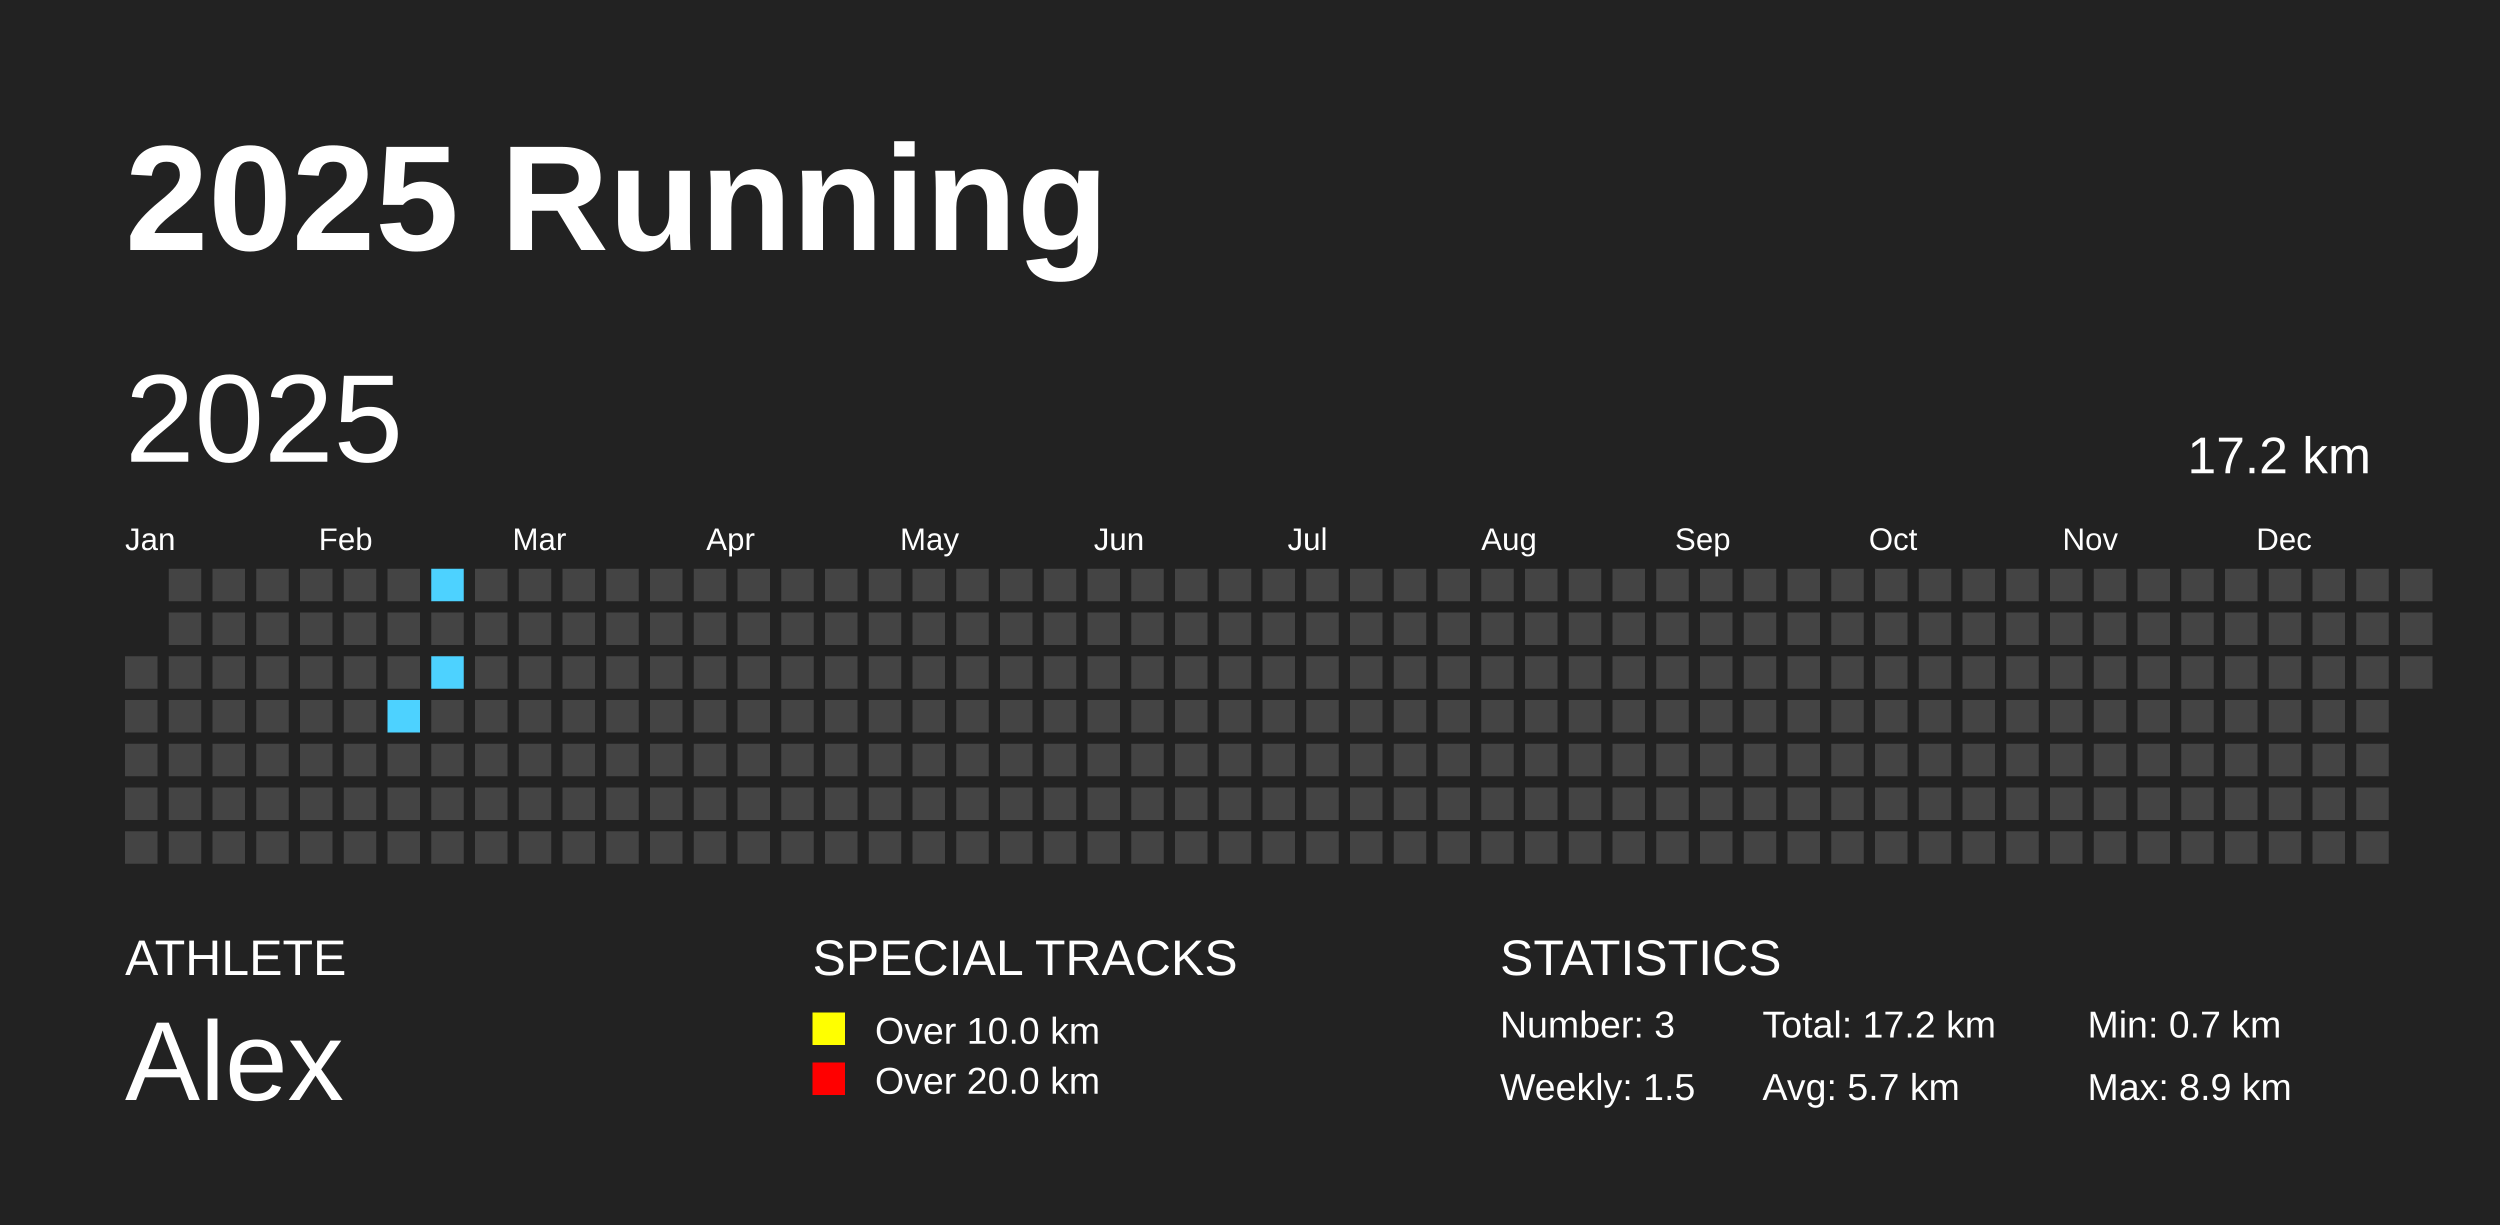
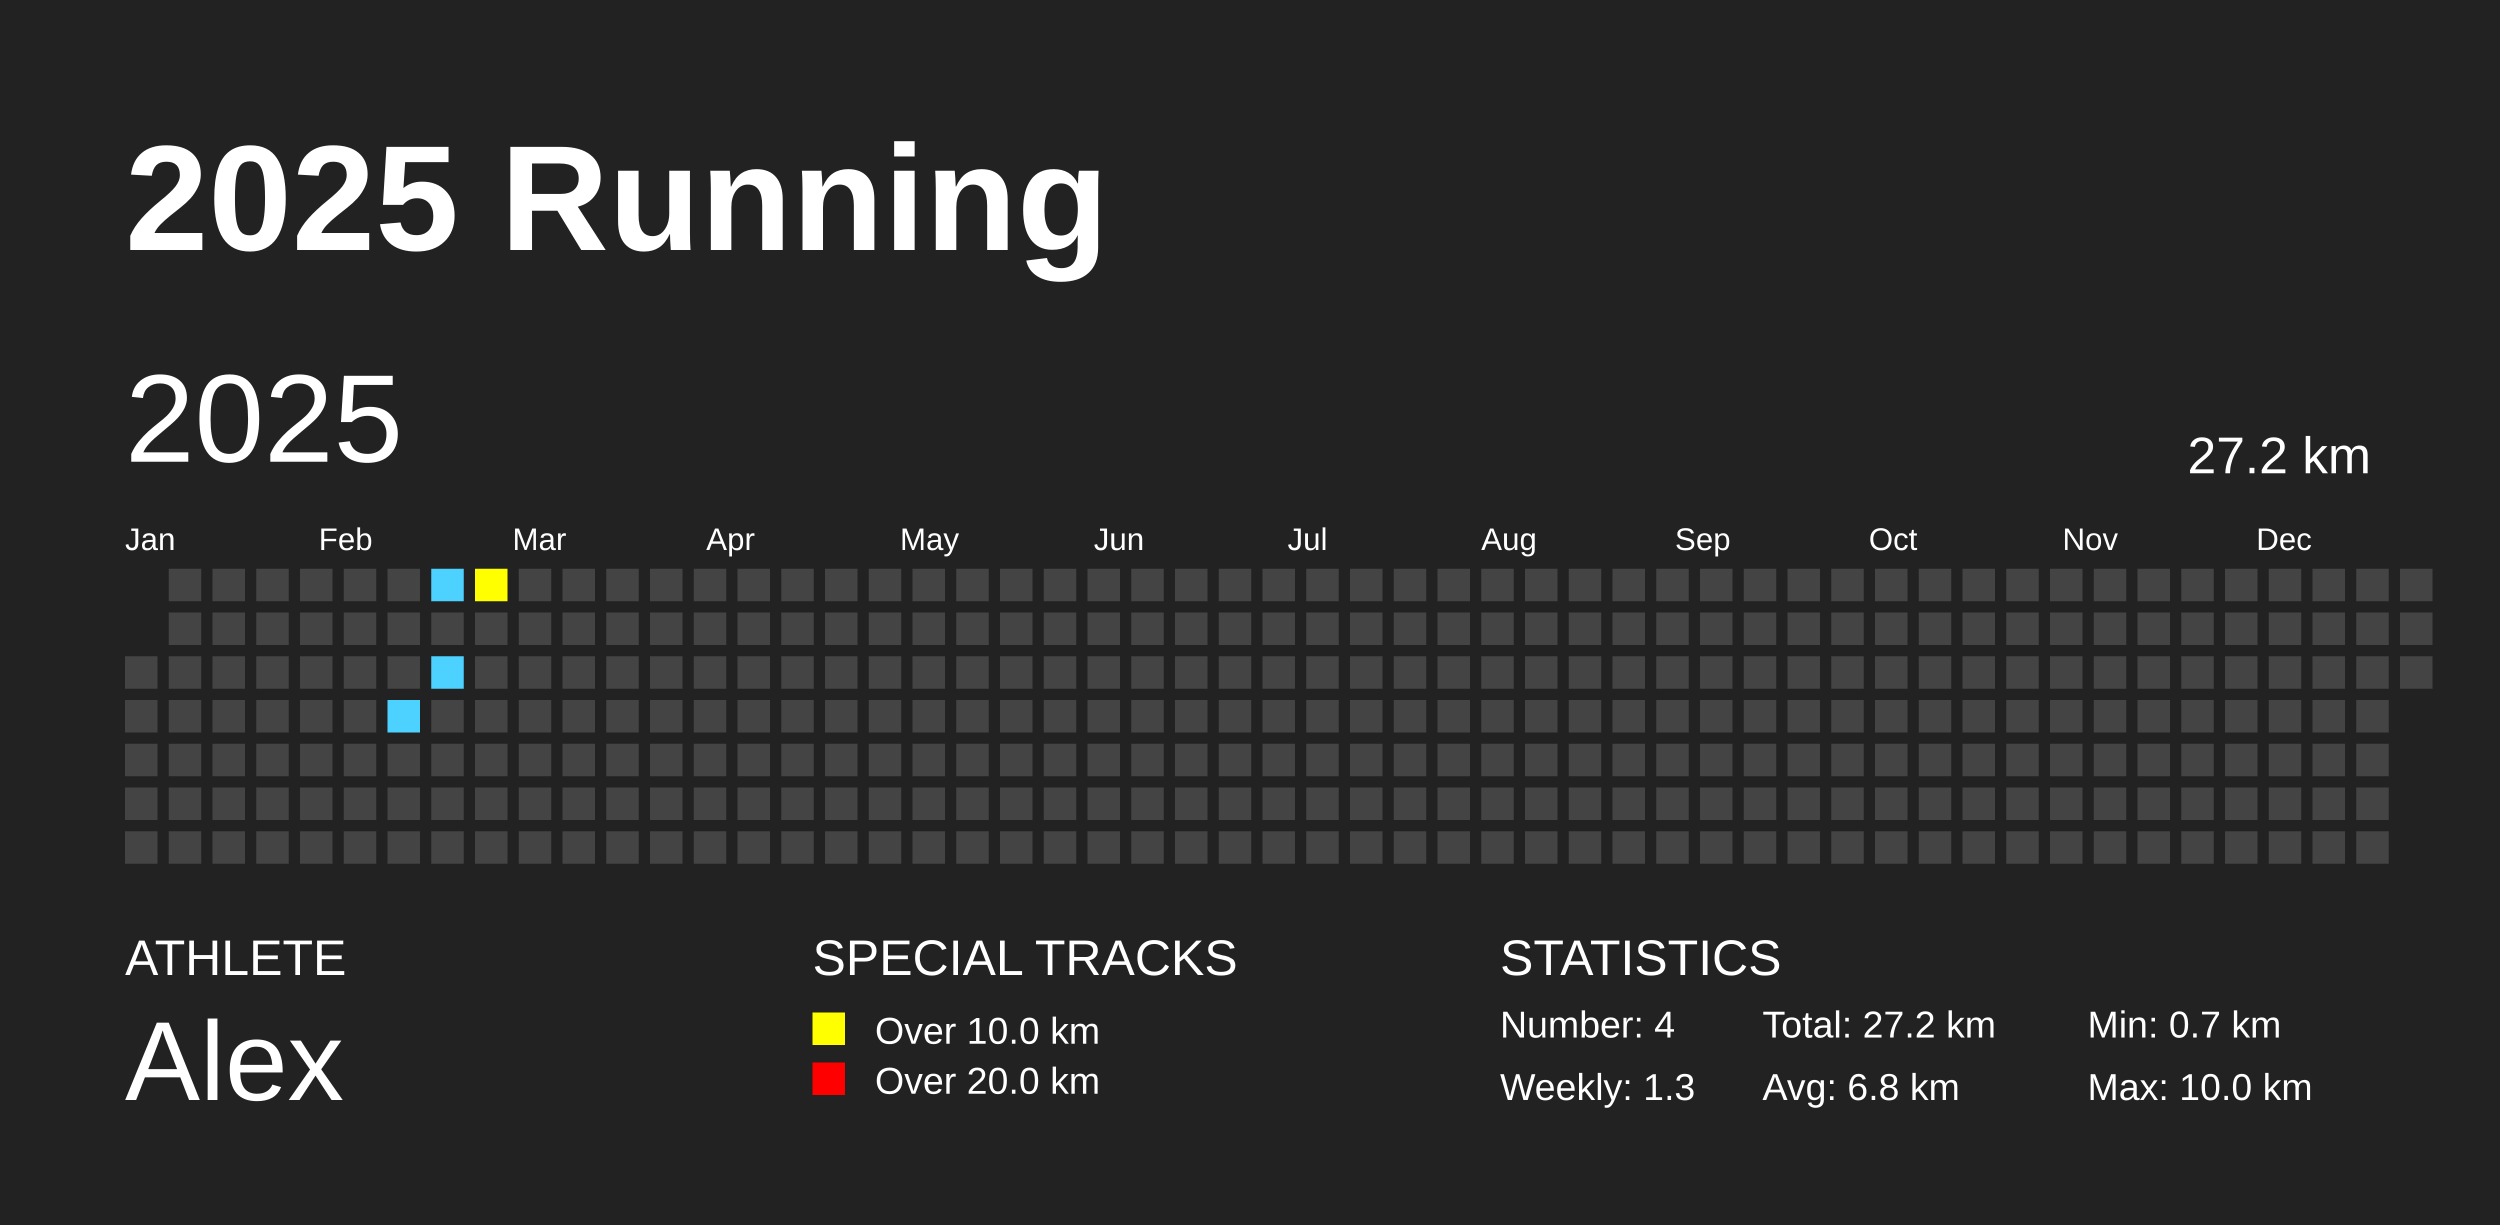
<svg xmlns="http://www.w3.org/2000/svg" baseProfile="full" height="98mm" version="1.1" viewBox="0,0,200,98" width="200mm">
  <defs />
  <rect fill="#222222" height="98" width="200" x="0" y="0" />
  <text fill="#FFFFFF" style="font-size:12px; font-family:Arial; font-weight:bold;" x="10" y="20">2025 Running</text>
  <text fill="#FFFFFF" style="font-size:4px; font-family:Arial" x="10" y="78">ATHLETE</text>
  <text fill="#FFFFFF" style="font-size:9px; font-family:Arial" x="10" y="88">Alex</text>
  <text fill="#FFFFFF" style="font-size:4px; font-family:Arial" x="65" y="78">SPECIAL TRACKS</text>
  <rect fill="yellow" height="2.6" width="2.6" x="65" y="81" />
  <text fill="#FFFFFF" style="font-size:3px; font-family:Arial" x="70" y="83.5">Over 10.0 km</text>
  <rect fill="red" height="2.6" width="2.6" x="65" y="85" />
  <text fill="#FFFFFF" style="font-size:3px; font-family:Arial" x="70" y="87.5">Over 20.0 km</text>
  <text fill="#FFFFFF" style="font-size:4px; font-family:Arial" x="120" y="78">STATISTICS</text>
-   <text fill="#FFFFFF" style="font-size:3px; font-family:Arial" x="120" y="83">Number: 3</text>
-   <text fill="#FFFFFF" style="font-size:3px; font-family:Arial" x="120" y="88">Weekly: 1.5</text>
-   <text fill="#FFFFFF" style="font-size:3px; font-family:Arial" x="141" y="83">Total: 17.2 km</text>
-   <text fill="#FFFFFF" style="font-size:3px; font-family:Arial" x="141" y="88">Avg: 5.7 km</text>
+   <text fill="#FFFFFF" style="font-size:3px; font-family:Arial" x="120" y="83">Number: 4</text>
+   <text fill="#FFFFFF" style="font-size:3px; font-family:Arial" x="120" y="88">Weekly: 1.3</text>
+   <text fill="#FFFFFF" style="font-size:3px; font-family:Arial" x="141" y="83">Total: 27.2 km</text>
+   <text fill="#FFFFFF" style="font-size:3px; font-family:Arial" x="141" y="88">Avg: 6.8 km</text>
  <text fill="#FFFFFF" style="font-size:3px; font-family:Arial" x="167" y="83">Min: 0.7 km</text>
-   <text fill="#FFFFFF" style="font-size:3px; font-family:Arial" x="167" y="88">Max: 8.9 km</text>
+   <text fill="#FFFFFF" style="font-size:3px; font-family:Arial" x="167" y="88">Max: 10.0 km</text>
  <text dominant-baseline="hanging" fill="#FFFFFF" style="font-size:10.0px; font-family:Arial;" x="10" y="30">2025</text>
-   <text dominant-baseline="hanging" fill="#FFFFFF" style="font-size:4.125px; font-family:Arial;" x="175" y="35">17.2 km</text>
+   <text dominant-baseline="hanging" fill="#FFFFFF" style="font-size:4.125px; font-family:Arial;" x="175" y="35">27.2 km</text>
  <text fill="#FFFFFF" style="font-size:2.5px; font-family:Arial" x="10.0" y="44">Jan</text>
  <text fill="#FFFFFF" style="font-size:2.5px; font-family:Arial" x="25.5" y="44">Feb</text>
  <text fill="#FFFFFF" style="font-size:2.5px; font-family:Arial" x="41.0" y="44">Mar</text>
  <text fill="#FFFFFF" style="font-size:2.5px; font-family:Arial" x="56.5" y="44">Apr</text>
  <text fill="#FFFFFF" style="font-size:2.5px; font-family:Arial" x="72.0" y="44">May</text>
  <text fill="#FFFFFF" style="font-size:2.5px; font-family:Arial" x="87.5" y="44">Jun</text>
  <text fill="#FFFFFF" style="font-size:2.5px; font-family:Arial" x="103.0" y="44">Jul</text>
  <text fill="#FFFFFF" style="font-size:2.5px; font-family:Arial" x="118.5" y="44">Aug</text>
  <text fill="#FFFFFF" style="font-size:2.5px; font-family:Arial" x="134.0" y="44">Sep</text>
  <text fill="#FFFFFF" style="font-size:2.5px; font-family:Arial" x="149.5" y="44">Oct</text>
  <text fill="#FFFFFF" style="font-size:2.5px; font-family:Arial" x="165.0" y="44">Nov</text>
  <text fill="#FFFFFF" style="font-size:2.5px; font-family:Arial" x="180.5" y="44">Dec</text>
  <rect fill="#444444" height="2.6" width="2.6" x="10.0" y="52.5" />
  <rect fill="#444444" height="2.6" width="2.6" x="10.0" y="56.0" />
  <rect fill="#444444" height="2.6" width="2.6" x="10.0" y="59.5" />
  <rect fill="#444444" height="2.6" width="2.6" x="10.0" y="63.0" />
  <rect fill="#444444" height="2.6" width="2.6" x="10.0" y="66.5" />
  <rect fill="#444444" height="2.6" width="2.6" x="13.5" y="45.5" />
  <rect fill="#444444" height="2.6" width="2.6" x="13.5" y="49.0" />
  <rect fill="#444444" height="2.6" width="2.6" x="13.5" y="52.5" />
  <rect fill="#444444" height="2.6" width="2.6" x="13.5" y="56.0" />
  <rect fill="#444444" height="2.6" width="2.6" x="13.5" y="59.5" />
  <rect fill="#444444" height="2.6" width="2.6" x="13.5" y="63.0" />
  <rect fill="#444444" height="2.6" width="2.6" x="13.5" y="66.5" />
  <rect fill="#444444" height="2.6" width="2.6" x="17.0" y="45.5" />
  <rect fill="#444444" height="2.6" width="2.6" x="17.0" y="49.0" />
  <rect fill="#444444" height="2.6" width="2.6" x="17.0" y="52.5" />
  <rect fill="#444444" height="2.6" width="2.6" x="17.0" y="56.0" />
  <rect fill="#444444" height="2.6" width="2.6" x="17.0" y="59.5" />
  <rect fill="#444444" height="2.6" width="2.6" x="17.0" y="63.0" />
  <rect fill="#444444" height="2.6" width="2.6" x="17.0" y="66.5" />
  <rect fill="#444444" height="2.6" width="2.6" x="20.5" y="45.5" />
  <rect fill="#444444" height="2.6" width="2.6" x="20.5" y="49.0" />
  <rect fill="#444444" height="2.6" width="2.6" x="20.5" y="52.5" />
  <rect fill="#444444" height="2.6" width="2.6" x="20.5" y="56.0" />
  <rect fill="#444444" height="2.6" width="2.6" x="20.5" y="59.5" />
  <rect fill="#444444" height="2.6" width="2.6" x="20.5" y="63.0" />
  <rect fill="#444444" height="2.6" width="2.6" x="20.5" y="66.5" />
  <rect fill="#444444" height="2.6" width="2.6" x="24.0" y="45.5" />
  <rect fill="#444444" height="2.6" width="2.6" x="24.0" y="49.0" />
  <rect fill="#444444" height="2.6" width="2.6" x="24.0" y="52.5" />
  <rect fill="#444444" height="2.6" width="2.6" x="24.0" y="56.0" />
  <rect fill="#444444" height="2.6" width="2.6" x="24.0" y="59.5" />
  <rect fill="#444444" height="2.6" width="2.6" x="24.0" y="63.0" />
  <rect fill="#444444" height="2.6" width="2.6" x="24.0" y="66.5" />
  <rect fill="#444444" height="2.6" width="2.6" x="27.5" y="45.5" />
  <rect fill="#444444" height="2.6" width="2.6" x="27.5" y="49.0" />
  <rect fill="#444444" height="2.6" width="2.6" x="27.5" y="52.5" />
  <rect fill="#444444" height="2.6" width="2.6" x="27.5" y="56.0" />
  <rect fill="#444444" height="2.6" width="2.6" x="27.5" y="59.5" />
  <rect fill="#444444" height="2.6" width="2.6" x="27.5" y="63.0" />
  <rect fill="#444444" height="2.6" width="2.6" x="27.5" y="66.5" />
  <rect fill="#444444" height="2.6" width="2.6" x="31.0" y="45.5" />
  <rect fill="#444444" height="2.6" width="2.6" x="31.0" y="49.0" />
  <rect fill="#444444" height="2.6" width="2.6" x="31.0" y="52.5" />
  <rect fill="#4DD2FF" height="2.6" width="2.6" x="31.0" y="56.0" />
  <rect fill="#444444" height="2.6" width="2.6" x="31.0" y="59.5" />
  <rect fill="#444444" height="2.6" width="2.6" x="31.0" y="63.0" />
  <rect fill="#444444" height="2.6" width="2.6" x="31.0" y="66.5" />
  <rect fill="#4DD2FF" height="2.6" width="2.6" x="34.5" y="45.5" />
  <rect fill="#444444" height="2.6" width="2.6" x="34.5" y="49.0" />
  <rect fill="#4DD2FF" height="2.6" width="2.6" x="34.5" y="52.5" />
  <rect fill="#444444" height="2.6" width="2.6" x="34.5" y="56.0" />
  <rect fill="#444444" height="2.6" width="2.6" x="34.5" y="59.5" />
  <rect fill="#444444" height="2.6" width="2.6" x="34.5" y="63.0" />
  <rect fill="#444444" height="2.6" width="2.6" x="34.5" y="66.5" />
-   <rect fill="#444444" height="2.6" width="2.6" x="38.0" y="45.5" />
+   <rect fill="yellow" height="2.6" width="2.6" x="38.0" y="45.5" />
  <rect fill="#444444" height="2.6" width="2.6" x="38.0" y="49.0" />
  <rect fill="#444444" height="2.6" width="2.6" x="38.0" y="52.5" />
  <rect fill="#444444" height="2.6" width="2.6" x="38.0" y="56.0" />
  <rect fill="#444444" height="2.6" width="2.6" x="38.0" y="59.5" />
  <rect fill="#444444" height="2.6" width="2.6" x="38.0" y="63.0" />
  <rect fill="#444444" height="2.6" width="2.6" x="38.0" y="66.5" />
  <rect fill="#444444" height="2.6" width="2.6" x="41.5" y="45.5" />
  <rect fill="#444444" height="2.6" width="2.6" x="41.5" y="49.0" />
  <rect fill="#444444" height="2.6" width="2.6" x="41.5" y="52.5" />
  <rect fill="#444444" height="2.6" width="2.6" x="41.5" y="56.0" />
  <rect fill="#444444" height="2.6" width="2.6" x="41.5" y="59.5" />
  <rect fill="#444444" height="2.6" width="2.6" x="41.5" y="63.0" />
  <rect fill="#444444" height="2.6" width="2.6" x="41.5" y="66.5" />
  <rect fill="#444444" height="2.6" width="2.6" x="45.0" y="45.5" />
  <rect fill="#444444" height="2.6" width="2.6" x="45.0" y="49.0" />
  <rect fill="#444444" height="2.6" width="2.6" x="45.0" y="52.5" />
  <rect fill="#444444" height="2.6" width="2.6" x="45.0" y="56.0" />
  <rect fill="#444444" height="2.6" width="2.6" x="45.0" y="59.5" />
  <rect fill="#444444" height="2.6" width="2.6" x="45.0" y="63.0" />
  <rect fill="#444444" height="2.6" width="2.6" x="45.0" y="66.5" />
  <rect fill="#444444" height="2.6" width="2.6" x="48.5" y="45.5" />
  <rect fill="#444444" height="2.6" width="2.6" x="48.5" y="49.0" />
  <rect fill="#444444" height="2.6" width="2.6" x="48.5" y="52.5" />
  <rect fill="#444444" height="2.6" width="2.6" x="48.5" y="56.0" />
  <rect fill="#444444" height="2.6" width="2.6" x="48.5" y="59.5" />
  <rect fill="#444444" height="2.6" width="2.6" x="48.5" y="63.0" />
  <rect fill="#444444" height="2.6" width="2.6" x="48.5" y="66.5" />
  <rect fill="#444444" height="2.6" width="2.6" x="52.0" y="45.5" />
  <rect fill="#444444" height="2.6" width="2.6" x="52.0" y="49.0" />
  <rect fill="#444444" height="2.6" width="2.6" x="52.0" y="52.5" />
  <rect fill="#444444" height="2.6" width="2.6" x="52.0" y="56.0" />
  <rect fill="#444444" height="2.6" width="2.6" x="52.0" y="59.5" />
  <rect fill="#444444" height="2.6" width="2.6" x="52.0" y="63.0" />
  <rect fill="#444444" height="2.6" width="2.6" x="52.0" y="66.5" />
  <rect fill="#444444" height="2.6" width="2.6" x="55.5" y="45.5" />
  <rect fill="#444444" height="2.6" width="2.6" x="55.5" y="49.0" />
  <rect fill="#444444" height="2.6" width="2.6" x="55.5" y="52.5" />
  <rect fill="#444444" height="2.6" width="2.6" x="55.5" y="56.0" />
  <rect fill="#444444" height="2.6" width="2.6" x="55.5" y="59.5" />
  <rect fill="#444444" height="2.6" width="2.6" x="55.5" y="63.0" />
  <rect fill="#444444" height="2.6" width="2.6" x="55.5" y="66.5" />
  <rect fill="#444444" height="2.6" width="2.6" x="59.0" y="45.5" />
  <rect fill="#444444" height="2.6" width="2.6" x="59.0" y="49.0" />
  <rect fill="#444444" height="2.6" width="2.6" x="59.0" y="52.5" />
  <rect fill="#444444" height="2.6" width="2.6" x="59.0" y="56.0" />
  <rect fill="#444444" height="2.6" width="2.6" x="59.0" y="59.5" />
  <rect fill="#444444" height="2.6" width="2.6" x="59.0" y="63.0" />
  <rect fill="#444444" height="2.6" width="2.6" x="59.0" y="66.5" />
  <rect fill="#444444" height="2.6" width="2.6" x="62.5" y="45.5" />
  <rect fill="#444444" height="2.6" width="2.6" x="62.5" y="49.0" />
  <rect fill="#444444" height="2.6" width="2.6" x="62.5" y="52.5" />
  <rect fill="#444444" height="2.6" width="2.6" x="62.5" y="56.0" />
  <rect fill="#444444" height="2.6" width="2.6" x="62.5" y="59.5" />
  <rect fill="#444444" height="2.6" width="2.6" x="62.5" y="63.0" />
  <rect fill="#444444" height="2.6" width="2.6" x="62.5" y="66.5" />
  <rect fill="#444444" height="2.6" width="2.6" x="66.0" y="45.5" />
  <rect fill="#444444" height="2.6" width="2.6" x="66.0" y="49.0" />
  <rect fill="#444444" height="2.6" width="2.6" x="66.0" y="52.5" />
  <rect fill="#444444" height="2.6" width="2.6" x="66.0" y="56.0" />
  <rect fill="#444444" height="2.6" width="2.6" x="66.0" y="59.5" />
  <rect fill="#444444" height="2.6" width="2.6" x="66.0" y="63.0" />
  <rect fill="#444444" height="2.6" width="2.6" x="66.0" y="66.5" />
  <rect fill="#444444" height="2.6" width="2.6" x="69.5" y="45.5" />
  <rect fill="#444444" height="2.6" width="2.6" x="69.5" y="49.0" />
  <rect fill="#444444" height="2.6" width="2.6" x="69.5" y="52.5" />
  <rect fill="#444444" height="2.6" width="2.6" x="69.5" y="56.0" />
  <rect fill="#444444" height="2.6" width="2.6" x="69.5" y="59.5" />
  <rect fill="#444444" height="2.6" width="2.6" x="69.5" y="63.0" />
  <rect fill="#444444" height="2.6" width="2.6" x="69.5" y="66.5" />
  <rect fill="#444444" height="2.6" width="2.6" x="73.0" y="45.5" />
  <rect fill="#444444" height="2.6" width="2.6" x="73.0" y="49.0" />
  <rect fill="#444444" height="2.6" width="2.6" x="73.0" y="52.5" />
  <rect fill="#444444" height="2.6" width="2.6" x="73.0" y="56.0" />
  <rect fill="#444444" height="2.6" width="2.6" x="73.0" y="59.5" />
  <rect fill="#444444" height="2.6" width="2.6" x="73.0" y="63.0" />
  <rect fill="#444444" height="2.6" width="2.6" x="73.0" y="66.5" />
  <rect fill="#444444" height="2.6" width="2.6" x="76.5" y="45.5" />
  <rect fill="#444444" height="2.6" width="2.6" x="76.5" y="49.0" />
  <rect fill="#444444" height="2.6" width="2.6" x="76.5" y="52.5" />
  <rect fill="#444444" height="2.6" width="2.6" x="76.5" y="56.0" />
  <rect fill="#444444" height="2.6" width="2.6" x="76.5" y="59.5" />
  <rect fill="#444444" height="2.6" width="2.6" x="76.5" y="63.0" />
  <rect fill="#444444" height="2.6" width="2.6" x="76.5" y="66.5" />
  <rect fill="#444444" height="2.6" width="2.6" x="80.0" y="45.5" />
  <rect fill="#444444" height="2.6" width="2.6" x="80.0" y="49.0" />
  <rect fill="#444444" height="2.6" width="2.6" x="80.0" y="52.5" />
  <rect fill="#444444" height="2.6" width="2.6" x="80.0" y="56.0" />
  <rect fill="#444444" height="2.6" width="2.6" x="80.0" y="59.5" />
  <rect fill="#444444" height="2.6" width="2.6" x="80.0" y="63.0" />
  <rect fill="#444444" height="2.6" width="2.6" x="80.0" y="66.5" />
  <rect fill="#444444" height="2.6" width="2.6" x="83.5" y="45.5" />
  <rect fill="#444444" height="2.6" width="2.6" x="83.5" y="49.0" />
  <rect fill="#444444" height="2.6" width="2.6" x="83.5" y="52.5" />
  <rect fill="#444444" height="2.6" width="2.6" x="83.5" y="56.0" />
  <rect fill="#444444" height="2.6" width="2.6" x="83.5" y="59.5" />
  <rect fill="#444444" height="2.6" width="2.6" x="83.5" y="63.0" />
  <rect fill="#444444" height="2.6" width="2.6" x="83.5" y="66.5" />
  <rect fill="#444444" height="2.6" width="2.6" x="87.0" y="45.5" />
  <rect fill="#444444" height="2.6" width="2.6" x="87.0" y="49.0" />
  <rect fill="#444444" height="2.6" width="2.6" x="87.0" y="52.5" />
  <rect fill="#444444" height="2.6" width="2.6" x="87.0" y="56.0" />
  <rect fill="#444444" height="2.6" width="2.6" x="87.0" y="59.5" />
  <rect fill="#444444" height="2.6" width="2.6" x="87.0" y="63.0" />
  <rect fill="#444444" height="2.6" width="2.6" x="87.0" y="66.5" />
  <rect fill="#444444" height="2.6" width="2.6" x="90.5" y="45.5" />
  <rect fill="#444444" height="2.6" width="2.6" x="90.5" y="49.0" />
  <rect fill="#444444" height="2.6" width="2.6" x="90.5" y="52.5" />
  <rect fill="#444444" height="2.6" width="2.6" x="90.5" y="56.0" />
  <rect fill="#444444" height="2.6" width="2.6" x="90.5" y="59.5" />
  <rect fill="#444444" height="2.6" width="2.6" x="90.5" y="63.0" />
  <rect fill="#444444" height="2.6" width="2.6" x="90.5" y="66.5" />
  <rect fill="#444444" height="2.6" width="2.6" x="94.0" y="45.5" />
  <rect fill="#444444" height="2.6" width="2.6" x="94.0" y="49.0" />
  <rect fill="#444444" height="2.6" width="2.6" x="94.0" y="52.5" />
  <rect fill="#444444" height="2.6" width="2.6" x="94.0" y="56.0" />
  <rect fill="#444444" height="2.6" width="2.6" x="94.0" y="59.5" />
  <rect fill="#444444" height="2.6" width="2.6" x="94.0" y="63.0" />
  <rect fill="#444444" height="2.6" width="2.6" x="94.0" y="66.5" />
  <rect fill="#444444" height="2.6" width="2.6" x="97.5" y="45.5" />
  <rect fill="#444444" height="2.6" width="2.6" x="97.5" y="49.0" />
  <rect fill="#444444" height="2.6" width="2.6" x="97.5" y="52.5" />
  <rect fill="#444444" height="2.6" width="2.6" x="97.5" y="56.0" />
  <rect fill="#444444" height="2.6" width="2.6" x="97.5" y="59.5" />
  <rect fill="#444444" height="2.6" width="2.6" x="97.5" y="63.0" />
  <rect fill="#444444" height="2.6" width="2.6" x="97.5" y="66.5" />
  <rect fill="#444444" height="2.6" width="2.6" x="101.0" y="45.5" />
  <rect fill="#444444" height="2.6" width="2.6" x="101.0" y="49.0" />
  <rect fill="#444444" height="2.6" width="2.6" x="101.0" y="52.5" />
  <rect fill="#444444" height="2.6" width="2.6" x="101.0" y="56.0" />
  <rect fill="#444444" height="2.6" width="2.6" x="101.0" y="59.5" />
  <rect fill="#444444" height="2.6" width="2.6" x="101.0" y="63.0" />
  <rect fill="#444444" height="2.6" width="2.6" x="101.0" y="66.5" />
  <rect fill="#444444" height="2.6" width="2.6" x="104.5" y="45.5" />
  <rect fill="#444444" height="2.6" width="2.6" x="104.5" y="49.0" />
  <rect fill="#444444" height="2.6" width="2.6" x="104.5" y="52.5" />
  <rect fill="#444444" height="2.6" width="2.6" x="104.5" y="56.0" />
  <rect fill="#444444" height="2.6" width="2.6" x="104.5" y="59.5" />
  <rect fill="#444444" height="2.6" width="2.6" x="104.5" y="63.0" />
  <rect fill="#444444" height="2.6" width="2.6" x="104.5" y="66.5" />
  <rect fill="#444444" height="2.6" width="2.6" x="108.0" y="45.5" />
  <rect fill="#444444" height="2.6" width="2.6" x="108.0" y="49.0" />
  <rect fill="#444444" height="2.6" width="2.6" x="108.0" y="52.5" />
  <rect fill="#444444" height="2.6" width="2.6" x="108.0" y="56.0" />
  <rect fill="#444444" height="2.6" width="2.6" x="108.0" y="59.5" />
  <rect fill="#444444" height="2.6" width="2.6" x="108.0" y="63.0" />
  <rect fill="#444444" height="2.6" width="2.6" x="108.0" y="66.5" />
  <rect fill="#444444" height="2.6" width="2.6" x="111.5" y="45.5" />
  <rect fill="#444444" height="2.6" width="2.6" x="111.5" y="49.0" />
  <rect fill="#444444" height="2.6" width="2.6" x="111.5" y="52.5" />
  <rect fill="#444444" height="2.6" width="2.6" x="111.5" y="56.0" />
  <rect fill="#444444" height="2.6" width="2.6" x="111.5" y="59.5" />
  <rect fill="#444444" height="2.6" width="2.6" x="111.5" y="63.0" />
  <rect fill="#444444" height="2.6" width="2.6" x="111.5" y="66.5" />
  <rect fill="#444444" height="2.6" width="2.6" x="115.0" y="45.5" />
  <rect fill="#444444" height="2.6" width="2.6" x="115.0" y="49.0" />
  <rect fill="#444444" height="2.6" width="2.6" x="115.0" y="52.5" />
  <rect fill="#444444" height="2.6" width="2.6" x="115.0" y="56.0" />
  <rect fill="#444444" height="2.6" width="2.6" x="115.0" y="59.5" />
  <rect fill="#444444" height="2.6" width="2.6" x="115.0" y="63.0" />
  <rect fill="#444444" height="2.6" width="2.6" x="115.0" y="66.5" />
  <rect fill="#444444" height="2.6" width="2.6" x="118.5" y="45.5" />
  <rect fill="#444444" height="2.6" width="2.6" x="118.5" y="49.0" />
  <rect fill="#444444" height="2.6" width="2.6" x="118.5" y="52.5" />
  <rect fill="#444444" height="2.6" width="2.6" x="118.5" y="56.0" />
  <rect fill="#444444" height="2.6" width="2.6" x="118.5" y="59.5" />
  <rect fill="#444444" height="2.6" width="2.6" x="118.5" y="63.0" />
  <rect fill="#444444" height="2.6" width="2.6" x="118.5" y="66.5" />
  <rect fill="#444444" height="2.6" width="2.6" x="122.0" y="45.5" />
  <rect fill="#444444" height="2.6" width="2.6" x="122.0" y="49.0" />
  <rect fill="#444444" height="2.6" width="2.6" x="122.0" y="52.5" />
  <rect fill="#444444" height="2.6" width="2.6" x="122.0" y="56.0" />
  <rect fill="#444444" height="2.6" width="2.6" x="122.0" y="59.5" />
  <rect fill="#444444" height="2.6" width="2.6" x="122.0" y="63.0" />
  <rect fill="#444444" height="2.6" width="2.6" x="122.0" y="66.5" />
  <rect fill="#444444" height="2.6" width="2.6" x="125.5" y="45.5" />
  <rect fill="#444444" height="2.6" width="2.6" x="125.5" y="49.0" />
  <rect fill="#444444" height="2.6" width="2.6" x="125.5" y="52.5" />
  <rect fill="#444444" height="2.6" width="2.6" x="125.5" y="56.0" />
  <rect fill="#444444" height="2.6" width="2.6" x="125.5" y="59.5" />
  <rect fill="#444444" height="2.6" width="2.6" x="125.5" y="63.0" />
  <rect fill="#444444" height="2.6" width="2.6" x="125.5" y="66.5" />
  <rect fill="#444444" height="2.6" width="2.6" x="129.0" y="45.5" />
  <rect fill="#444444" height="2.6" width="2.6" x="129.0" y="49.0" />
  <rect fill="#444444" height="2.6" width="2.6" x="129.0" y="52.5" />
  <rect fill="#444444" height="2.6" width="2.6" x="129.0" y="56.0" />
  <rect fill="#444444" height="2.6" width="2.6" x="129.0" y="59.5" />
  <rect fill="#444444" height="2.6" width="2.6" x="129.0" y="63.0" />
  <rect fill="#444444" height="2.6" width="2.6" x="129.0" y="66.5" />
  <rect fill="#444444" height="2.6" width="2.6" x="132.5" y="45.5" />
  <rect fill="#444444" height="2.6" width="2.6" x="132.5" y="49.0" />
  <rect fill="#444444" height="2.6" width="2.6" x="132.5" y="52.5" />
  <rect fill="#444444" height="2.6" width="2.6" x="132.5" y="56.0" />
  <rect fill="#444444" height="2.6" width="2.6" x="132.5" y="59.5" />
  <rect fill="#444444" height="2.6" width="2.6" x="132.5" y="63.0" />
  <rect fill="#444444" height="2.6" width="2.6" x="132.5" y="66.5" />
  <rect fill="#444444" height="2.6" width="2.6" x="136.0" y="45.5" />
  <rect fill="#444444" height="2.6" width="2.6" x="136.0" y="49.0" />
  <rect fill="#444444" height="2.6" width="2.6" x="136.0" y="52.5" />
  <rect fill="#444444" height="2.6" width="2.6" x="136.0" y="56.0" />
  <rect fill="#444444" height="2.6" width="2.6" x="136.0" y="59.5" />
  <rect fill="#444444" height="2.6" width="2.6" x="136.0" y="63.0" />
  <rect fill="#444444" height="2.6" width="2.6" x="136.0" y="66.5" />
  <rect fill="#444444" height="2.6" width="2.6" x="139.5" y="45.5" />
  <rect fill="#444444" height="2.6" width="2.6" x="139.5" y="49.0" />
  <rect fill="#444444" height="2.6" width="2.6" x="139.5" y="52.5" />
  <rect fill="#444444" height="2.6" width="2.6" x="139.5" y="56.0" />
  <rect fill="#444444" height="2.6" width="2.6" x="139.5" y="59.5" />
  <rect fill="#444444" height="2.6" width="2.6" x="139.5" y="63.0" />
  <rect fill="#444444" height="2.6" width="2.6" x="139.5" y="66.5" />
  <rect fill="#444444" height="2.6" width="2.6" x="143.0" y="45.5" />
  <rect fill="#444444" height="2.6" width="2.6" x="143.0" y="49.0" />
  <rect fill="#444444" height="2.6" width="2.6" x="143.0" y="52.5" />
  <rect fill="#444444" height="2.6" width="2.6" x="143.0" y="56.0" />
  <rect fill="#444444" height="2.6" width="2.6" x="143.0" y="59.5" />
  <rect fill="#444444" height="2.6" width="2.6" x="143.0" y="63.0" />
  <rect fill="#444444" height="2.6" width="2.6" x="143.0" y="66.5" />
  <rect fill="#444444" height="2.6" width="2.6" x="146.5" y="45.5" />
  <rect fill="#444444" height="2.6" width="2.6" x="146.5" y="49.0" />
  <rect fill="#444444" height="2.6" width="2.6" x="146.5" y="52.5" />
  <rect fill="#444444" height="2.6" width="2.6" x="146.5" y="56.0" />
  <rect fill="#444444" height="2.6" width="2.6" x="146.5" y="59.5" />
  <rect fill="#444444" height="2.6" width="2.6" x="146.5" y="63.0" />
  <rect fill="#444444" height="2.6" width="2.6" x="146.5" y="66.5" />
  <rect fill="#444444" height="2.6" width="2.6" x="150.0" y="45.5" />
  <rect fill="#444444" height="2.6" width="2.6" x="150.0" y="49.0" />
  <rect fill="#444444" height="2.6" width="2.6" x="150.0" y="52.5" />
  <rect fill="#444444" height="2.6" width="2.6" x="150.0" y="56.0" />
  <rect fill="#444444" height="2.6" width="2.6" x="150.0" y="59.5" />
  <rect fill="#444444" height="2.6" width="2.6" x="150.0" y="63.0" />
  <rect fill="#444444" height="2.6" width="2.6" x="150.0" y="66.5" />
  <rect fill="#444444" height="2.6" width="2.6" x="153.5" y="45.5" />
  <rect fill="#444444" height="2.6" width="2.6" x="153.5" y="49.0" />
  <rect fill="#444444" height="2.6" width="2.6" x="153.5" y="52.5" />
  <rect fill="#444444" height="2.6" width="2.6" x="153.5" y="56.0" />
  <rect fill="#444444" height="2.6" width="2.6" x="153.5" y="59.5" />
  <rect fill="#444444" height="2.6" width="2.6" x="153.5" y="63.0" />
  <rect fill="#444444" height="2.6" width="2.6" x="153.5" y="66.5" />
  <rect fill="#444444" height="2.6" width="2.6" x="157.0" y="45.5" />
  <rect fill="#444444" height="2.6" width="2.6" x="157.0" y="49.0" />
  <rect fill="#444444" height="2.6" width="2.6" x="157.0" y="52.5" />
  <rect fill="#444444" height="2.6" width="2.6" x="157.0" y="56.0" />
  <rect fill="#444444" height="2.6" width="2.6" x="157.0" y="59.5" />
  <rect fill="#444444" height="2.6" width="2.6" x="157.0" y="63.0" />
  <rect fill="#444444" height="2.6" width="2.6" x="157.0" y="66.5" />
  <rect fill="#444444" height="2.6" width="2.6" x="160.5" y="45.5" />
  <rect fill="#444444" height="2.6" width="2.6" x="160.5" y="49.0" />
  <rect fill="#444444" height="2.6" width="2.6" x="160.5" y="52.5" />
  <rect fill="#444444" height="2.6" width="2.6" x="160.5" y="56.0" />
  <rect fill="#444444" height="2.6" width="2.6" x="160.5" y="59.5" />
  <rect fill="#444444" height="2.6" width="2.6" x="160.5" y="63.0" />
  <rect fill="#444444" height="2.6" width="2.6" x="160.5" y="66.5" />
  <rect fill="#444444" height="2.6" width="2.6" x="164.0" y="45.5" />
  <rect fill="#444444" height="2.6" width="2.6" x="164.0" y="49.0" />
  <rect fill="#444444" height="2.6" width="2.6" x="164.0" y="52.5" />
  <rect fill="#444444" height="2.6" width="2.6" x="164.0" y="56.0" />
  <rect fill="#444444" height="2.6" width="2.6" x="164.0" y="59.5" />
  <rect fill="#444444" height="2.6" width="2.6" x="164.0" y="63.0" />
  <rect fill="#444444" height="2.6" width="2.6" x="164.0" y="66.5" />
  <rect fill="#444444" height="2.6" width="2.6" x="167.5" y="45.5" />
  <rect fill="#444444" height="2.6" width="2.6" x="167.5" y="49.0" />
  <rect fill="#444444" height="2.6" width="2.6" x="167.5" y="52.5" />
  <rect fill="#444444" height="2.6" width="2.6" x="167.5" y="56.0" />
  <rect fill="#444444" height="2.6" width="2.6" x="167.5" y="59.5" />
  <rect fill="#444444" height="2.6" width="2.6" x="167.5" y="63.0" />
  <rect fill="#444444" height="2.6" width="2.6" x="167.5" y="66.5" />
  <rect fill="#444444" height="2.6" width="2.6" x="171.0" y="45.5" />
  <rect fill="#444444" height="2.6" width="2.6" x="171.0" y="49.0" />
  <rect fill="#444444" height="2.6" width="2.6" x="171.0" y="52.5" />
  <rect fill="#444444" height="2.6" width="2.6" x="171.0" y="56.0" />
  <rect fill="#444444" height="2.6" width="2.6" x="171.0" y="59.5" />
  <rect fill="#444444" height="2.6" width="2.6" x="171.0" y="63.0" />
  <rect fill="#444444" height="2.6" width="2.6" x="171.0" y="66.5" />
  <rect fill="#444444" height="2.6" width="2.6" x="174.5" y="45.5" />
  <rect fill="#444444" height="2.6" width="2.6" x="174.5" y="49.0" />
  <rect fill="#444444" height="2.6" width="2.6" x="174.5" y="52.5" />
  <rect fill="#444444" height="2.6" width="2.6" x="174.5" y="56.0" />
  <rect fill="#444444" height="2.6" width="2.6" x="174.5" y="59.5" />
  <rect fill="#444444" height="2.6" width="2.6" x="174.5" y="63.0" />
  <rect fill="#444444" height="2.6" width="2.6" x="174.5" y="66.5" />
  <rect fill="#444444" height="2.6" width="2.6" x="178.0" y="45.5" />
  <rect fill="#444444" height="2.6" width="2.6" x="178.0" y="49.0" />
  <rect fill="#444444" height="2.6" width="2.6" x="178.0" y="52.5" />
  <rect fill="#444444" height="2.6" width="2.6" x="178.0" y="56.0" />
  <rect fill="#444444" height="2.6" width="2.6" x="178.0" y="59.5" />
  <rect fill="#444444" height="2.6" width="2.6" x="178.0" y="63.0" />
  <rect fill="#444444" height="2.6" width="2.6" x="178.0" y="66.5" />
  <rect fill="#444444" height="2.6" width="2.6" x="181.5" y="45.5" />
  <rect fill="#444444" height="2.6" width="2.6" x="181.5" y="49.0" />
  <rect fill="#444444" height="2.6" width="2.6" x="181.5" y="52.5" />
  <rect fill="#444444" height="2.6" width="2.6" x="181.5" y="56.0" />
  <rect fill="#444444" height="2.6" width="2.6" x="181.5" y="59.5" />
  <rect fill="#444444" height="2.6" width="2.6" x="181.5" y="63.0" />
  <rect fill="#444444" height="2.6" width="2.6" x="181.5" y="66.5" />
  <rect fill="#444444" height="2.6" width="2.6" x="185.0" y="45.5" />
  <rect fill="#444444" height="2.6" width="2.6" x="185.0" y="49.0" />
  <rect fill="#444444" height="2.6" width="2.6" x="185.0" y="52.5" />
  <rect fill="#444444" height="2.6" width="2.6" x="185.0" y="56.0" />
  <rect fill="#444444" height="2.6" width="2.6" x="185.0" y="59.5" />
  <rect fill="#444444" height="2.6" width="2.6" x="185.0" y="63.0" />
  <rect fill="#444444" height="2.6" width="2.6" x="185.0" y="66.5" />
  <rect fill="#444444" height="2.6" width="2.6" x="188.5" y="45.5" />
  <rect fill="#444444" height="2.6" width="2.6" x="188.5" y="49.0" />
  <rect fill="#444444" height="2.6" width="2.6" x="188.5" y="52.5" />
  <rect fill="#444444" height="2.6" width="2.6" x="188.5" y="56.0" />
  <rect fill="#444444" height="2.6" width="2.6" x="188.5" y="59.5" />
  <rect fill="#444444" height="2.6" width="2.6" x="188.5" y="63.0" />
  <rect fill="#444444" height="2.6" width="2.6" x="188.5" y="66.5" />
  <rect fill="#444444" height="2.6" width="2.6" x="192.0" y="45.5" />
  <rect fill="#444444" height="2.6" width="2.6" x="192.0" y="49.0" />
  <rect fill="#444444" height="2.6" width="2.6" x="192.0" y="52.5" />
</svg>
